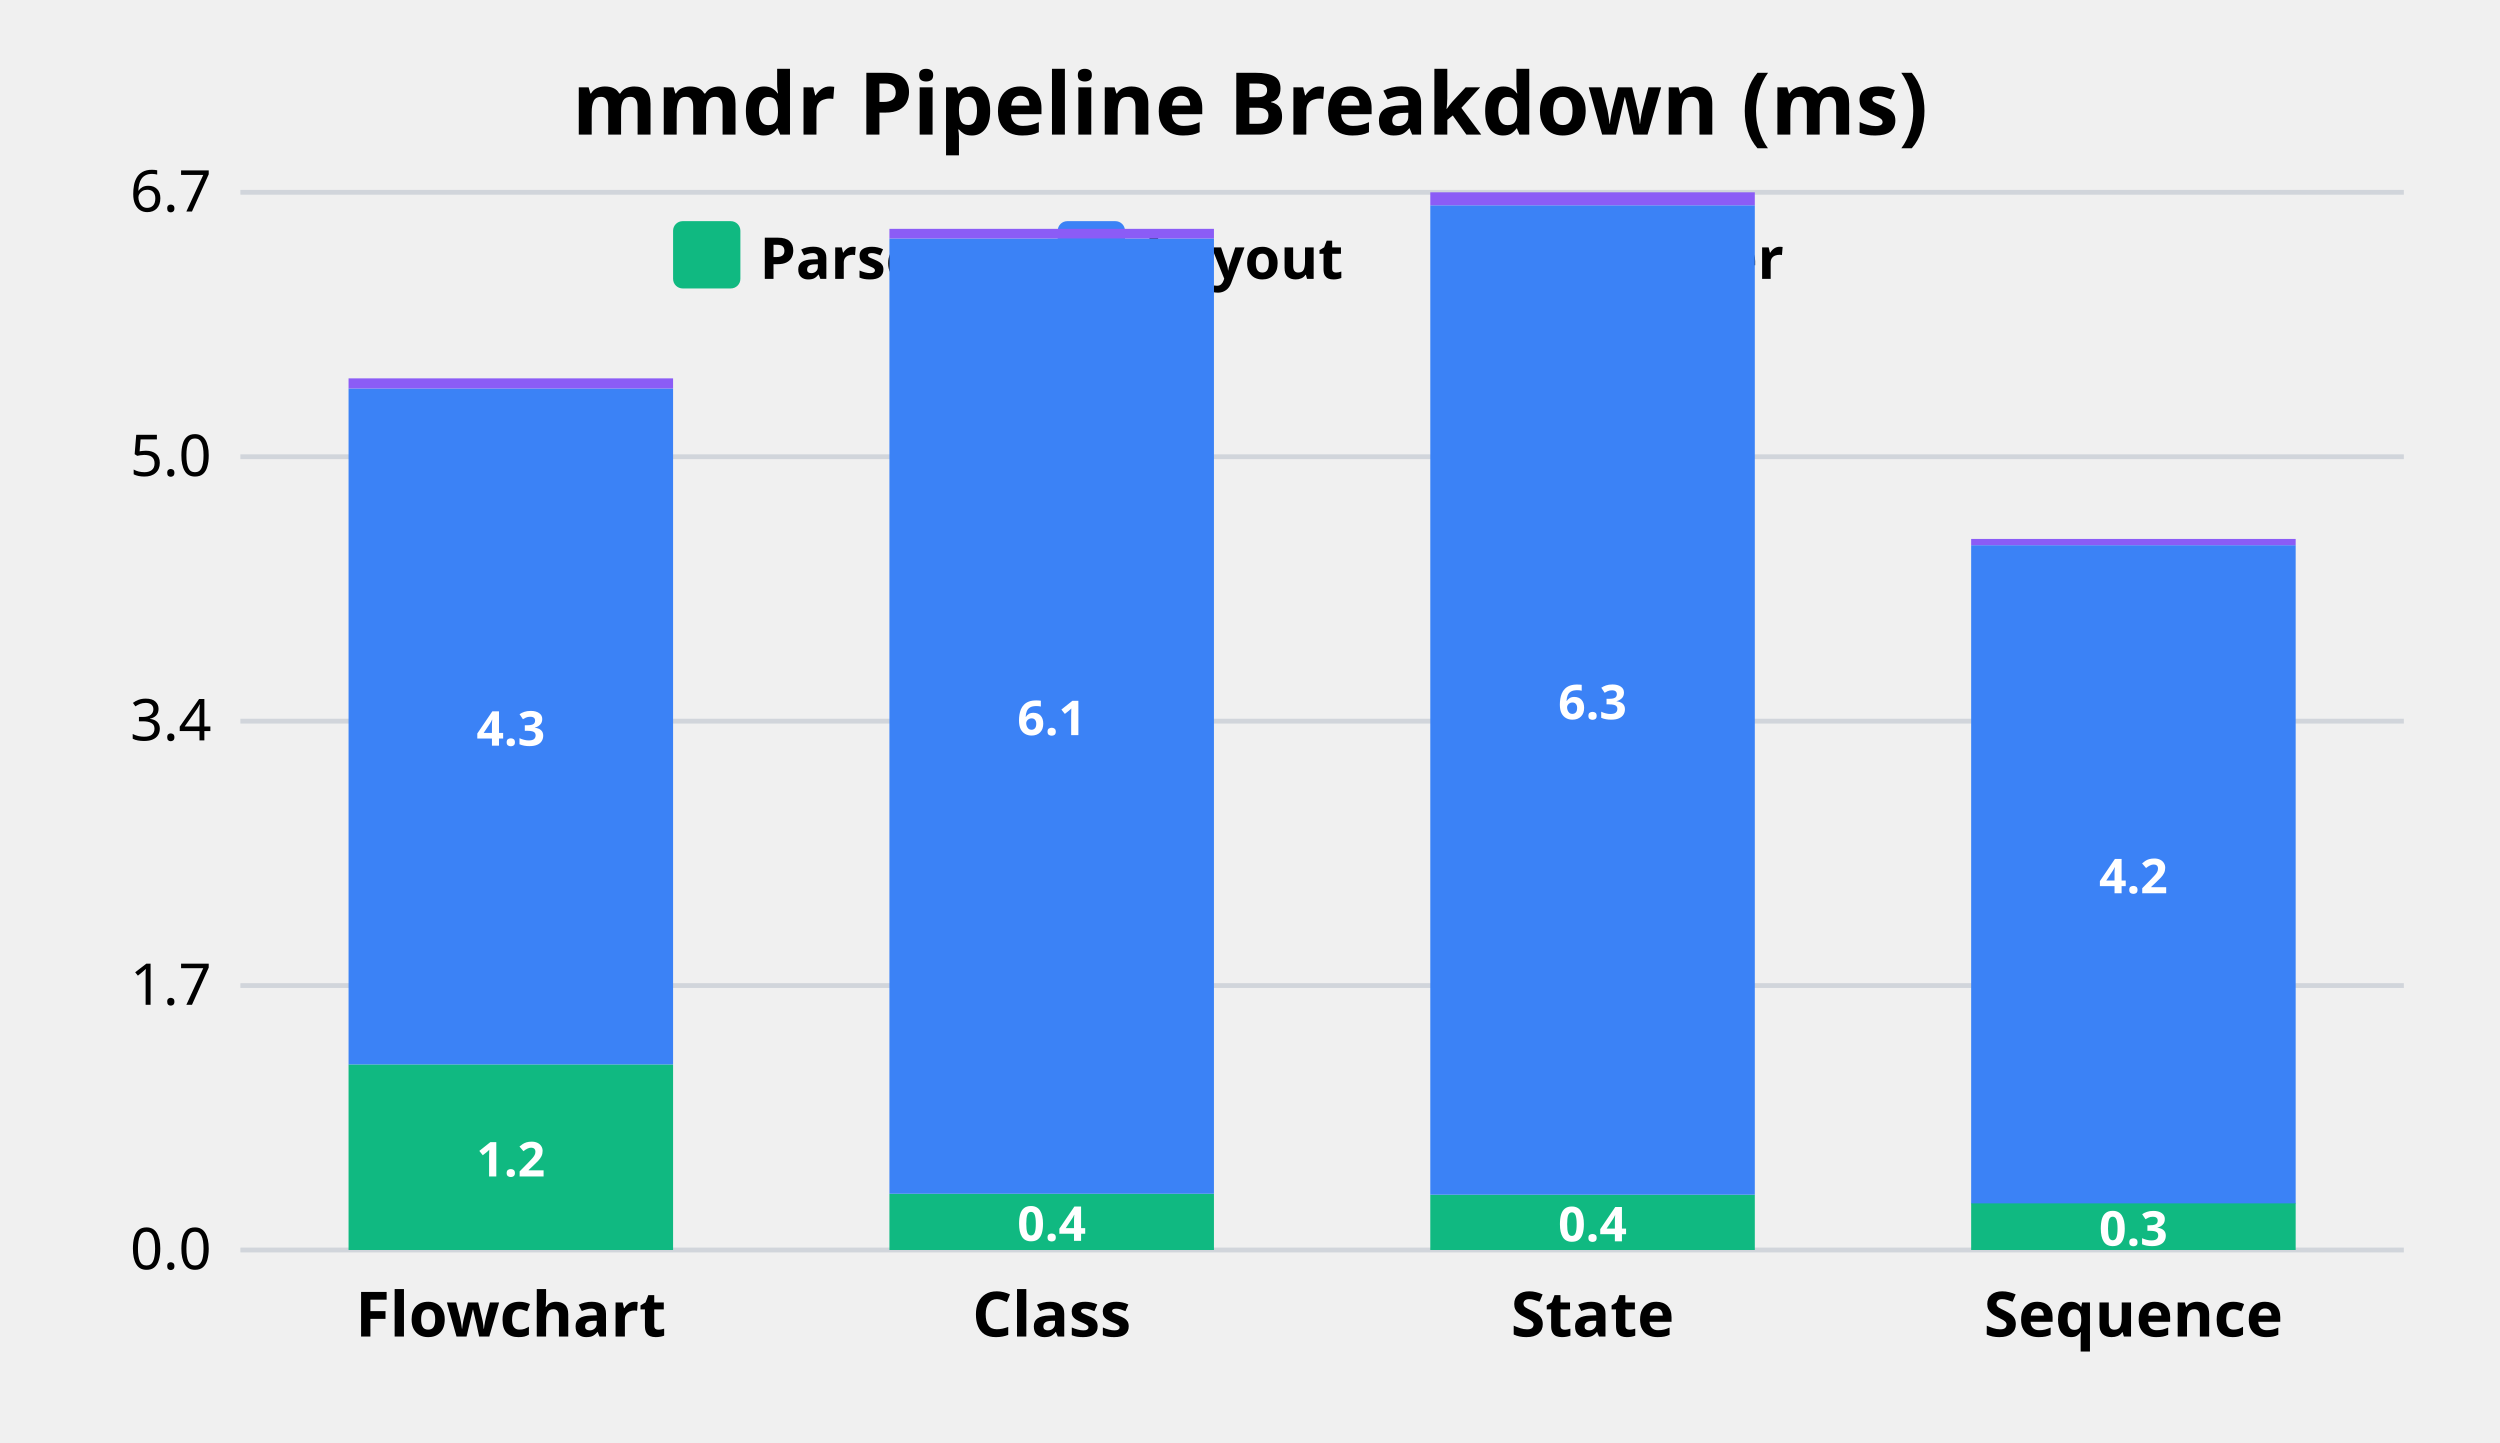
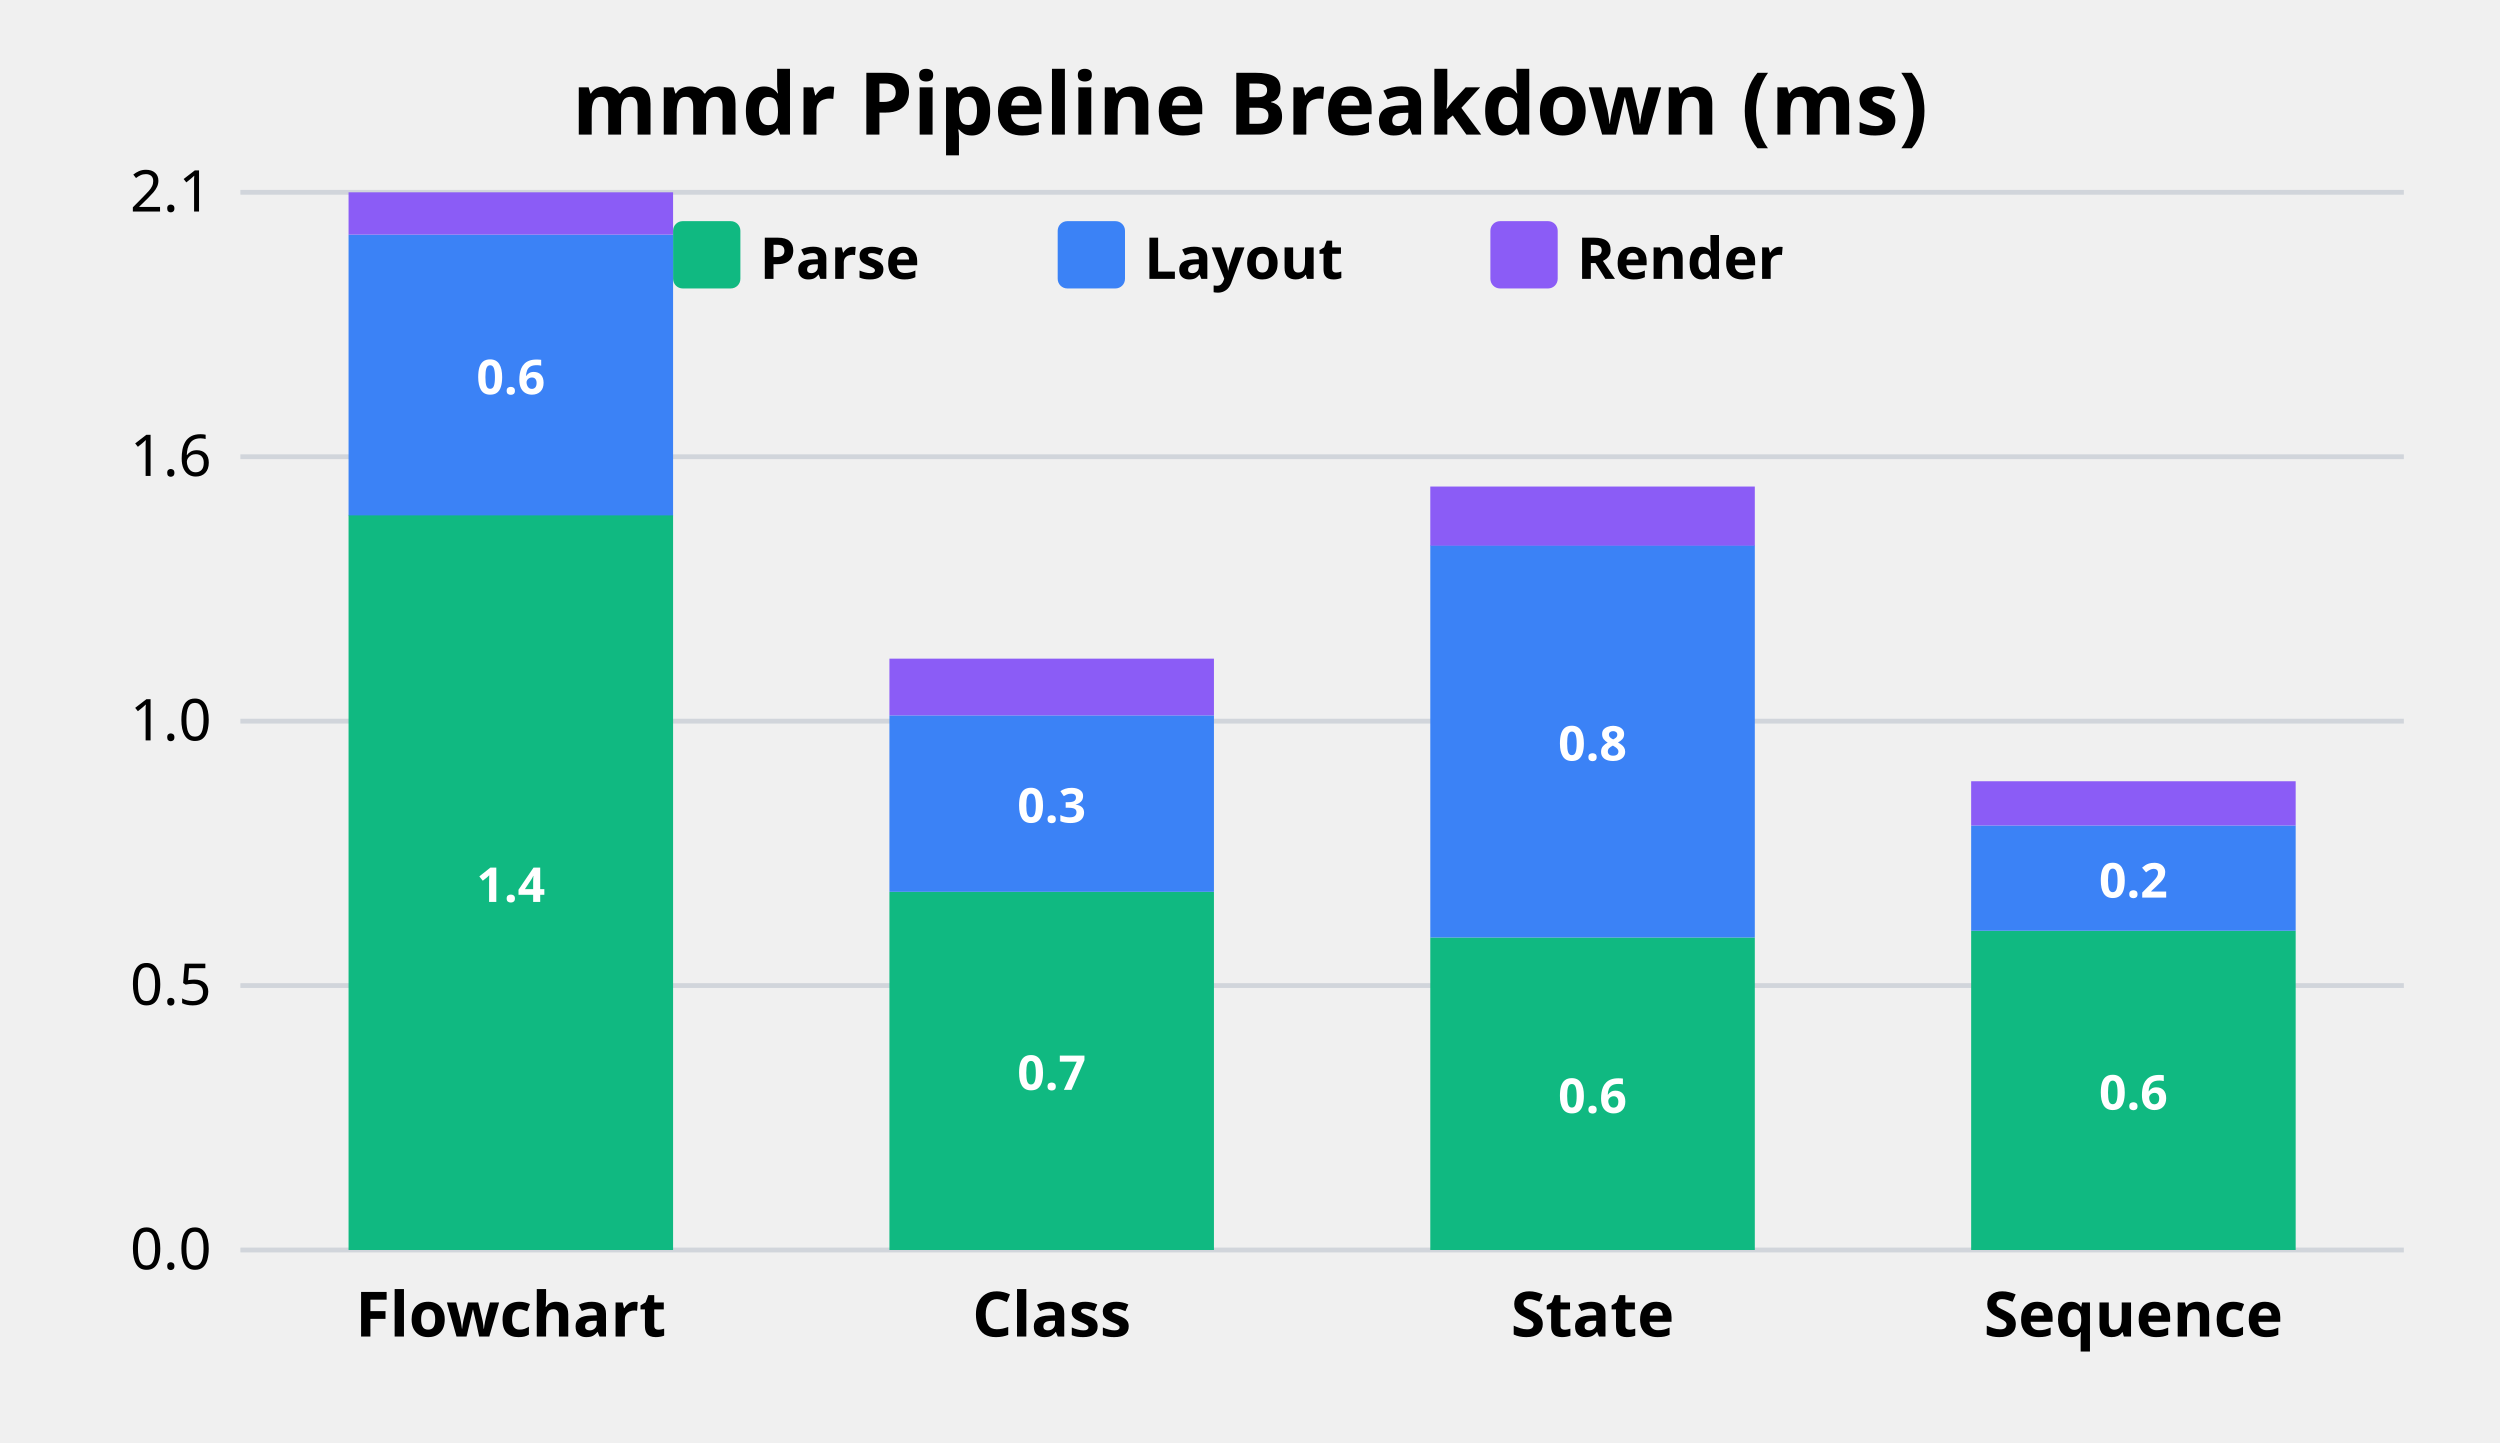
<svg xmlns="http://www.w3.org/2000/svg" viewBox="0 0 520 300">
  <style>
    .title { font: bold 18px system-ui, sans-serif; fill: #000; }
    .label { font: bold 13px system-ui, sans-serif; fill: #000; }
    .value { font: bold 10px system-ui, sans-serif; fill: white; }
    .axis { font: 12px system-ui, sans-serif; fill: #000; }
    .legend { font: bold 12px system-ui, sans-serif; fill: #000; }
  </style>
  <text x="260.0" y="28" text-anchor="middle" class="title">mmdr Pipeline Breakdown (ms)</text>
  <rect x="140" y="46" width="14" height="14" rx="2" fill="#10b981" />
  <text x="158" y="58" class="legend">Parse</text>
  <rect x="220" y="46" width="14" height="14" rx="2" fill="#3b82f6" />
  <text x="238" y="58" class="legend">Layout</text>
  <rect x="310" y="46" width="14" height="14" rx="2" fill="#8b5cf6" />
  <text x="328" y="58" class="legend">Render</text>
  <line x1="50" y1="260.0" x2="500" y2="260.0" stroke="#d1d5db" stroke-width="1" />
  <text x="44" y="264.0" text-anchor="end" class="axis">0.0</text>
  <line x1="50" y1="205.0" x2="500" y2="205.0" stroke="#d1d5db" stroke-width="1" />
-   <text x="44" y="209.0" text-anchor="end" class="axis">1.7</text>
+   <text x="44" y="209.0" text-anchor="end" class="axis">0.5</text>
  <line x1="50" y1="150.0" x2="500" y2="150.0" stroke="#d1d5db" stroke-width="1" />
-   <text x="44" y="154.0" text-anchor="end" class="axis">3.4</text>
+   <text x="44" y="154.0" text-anchor="end" class="axis">1.0</text>
  <line x1="50" y1="95.0" x2="500" y2="95.0" stroke="#d1d5db" stroke-width="1" />
-   <text x="44" y="99.0" text-anchor="end" class="axis">5.0</text>
+   <text x="44" y="99.0" text-anchor="end" class="axis">1.6</text>
  <line x1="50" y1="40.0" x2="500" y2="40.0" stroke="#d1d5db" stroke-width="1" />
-   <text x="44" y="44.0" text-anchor="end" class="axis">6.7</text>
-   <rect x="72.5" y="221.4" width="67.5" height="38.6" fill="#10b981" />
-   <text x="106.25" y="244.7" text-anchor="middle" class="value">1.2</text>
-   <rect x="72.5" y="80.8" width="67.5" height="140.6" fill="#3b82f6" />
-   <text x="106.25" y="155.1" text-anchor="middle" class="value">4.3</text>
-   <rect x="72.5" y="78.7" width="67.5" height="2.1" rx="3 3 0 0" fill="#8b5cf6" />
+   <text x="44" y="44.0" text-anchor="end" class="axis">2.1</text>
+   <rect x="72.5" y="107.1" width="67.5" height="152.9" fill="#10b981" />
+   <text x="106.25" y="187.6" text-anchor="middle" class="value">1.4</text>
+   <rect x="72.5" y="48.8" width="67.5" height="58.4" fill="#3b82f6" />
+   <text x="106.25" y="82.0" text-anchor="middle" class="value">0.6</text>
+   <rect x="72.5" y="40.0" width="67.5" height="8.8" rx="3 3 0 0" fill="#8b5cf6" />
  <text x="106.25" y="278" text-anchor="middle" class="label">Flowchart</text>
-   <rect x="185.0" y="248.3" width="67.5" height="11.7" fill="#10b981" />
-   <text x="218.75" y="258.1" text-anchor="middle" class="value">0.4</text>
-   <rect x="185.0" y="49.6" width="67.5" height="198.7" fill="#3b82f6" />
-   <text x="218.75" y="152.9" text-anchor="middle" class="value">6.1</text>
-   <rect x="185.0" y="47.6" width="67.5" height="2.0" rx="3 3 0 0" fill="#8b5cf6" />
+   <rect x="185.0" y="185.5" width="67.5" height="74.5" fill="#10b981" />
+   <text x="218.75" y="226.7" text-anchor="middle" class="value">0.7</text>
+   <rect x="185.0" y="148.8" width="67.5" height="36.7" fill="#3b82f6" />
+   <text x="218.75" y="171.1" text-anchor="middle" class="value">0.3</text>
+   <rect x="185.0" y="137.0" width="67.5" height="11.8" rx="3 3 0 0" fill="#8b5cf6" />
  <text x="218.75" y="278" text-anchor="middle" class="label">Class</text>
-   <rect x="297.5" y="248.5" width="67.5" height="11.5" fill="#10b981" />
-   <text x="331.25" y="258.2" text-anchor="middle" class="value">0.4</text>
-   <rect x="297.5" y="42.7" width="67.5" height="205.8" fill="#3b82f6" />
-   <text x="331.25" y="149.6" text-anchor="middle" class="value">6.3</text>
-   <rect x="297.5" y="40.0" width="67.5" height="2.7" rx="3 3 0 0" fill="#8b5cf6" />
+   <rect x="297.5" y="195.0" width="67.5" height="65.0" fill="#10b981" />
+   <text x="331.25" y="231.5" text-anchor="middle" class="value">0.6</text>
+   <rect x="297.5" y="113.4" width="67.5" height="81.6" fill="#3b82f6" />
+   <text x="331.25" y="158.2" text-anchor="middle" class="value">0.8</text>
+   <rect x="297.5" y="101.2" width="67.5" height="12.3" rx="3 3 0 0" fill="#8b5cf6" />
  <text x="331.25" y="278" text-anchor="middle" class="label">State</text>
-   <rect x="410.0" y="250.2" width="67.5" height="9.8" fill="#10b981" />
-   <text x="443.75" y="259.1" text-anchor="middle" class="value">0.3</text>
-   <rect x="410.0" y="113.4" width="67.5" height="136.9" fill="#3b82f6" />
-   <text x="443.75" y="185.8" text-anchor="middle" class="value">4.2</text>
-   <rect x="410.0" y="112.1" width="67.5" height="1.3" rx="3 3 0 0" fill="#8b5cf6" />
+   <rect x="410.0" y="193.6" width="67.5" height="66.4" fill="#10b981" />
+   <text x="443.75" y="230.8" text-anchor="middle" class="value">0.6</text>
+   <rect x="410.0" y="171.7" width="67.5" height="21.9" fill="#3b82f6" />
+   <text x="443.75" y="186.7" text-anchor="middle" class="value">0.2</text>
+   <rect x="410.0" y="162.5" width="67.5" height="9.2" rx="3 3 0 0" fill="#8b5cf6" />
  <text x="443.75" y="278" text-anchor="middle" class="label">Sequence</text>
</svg>
